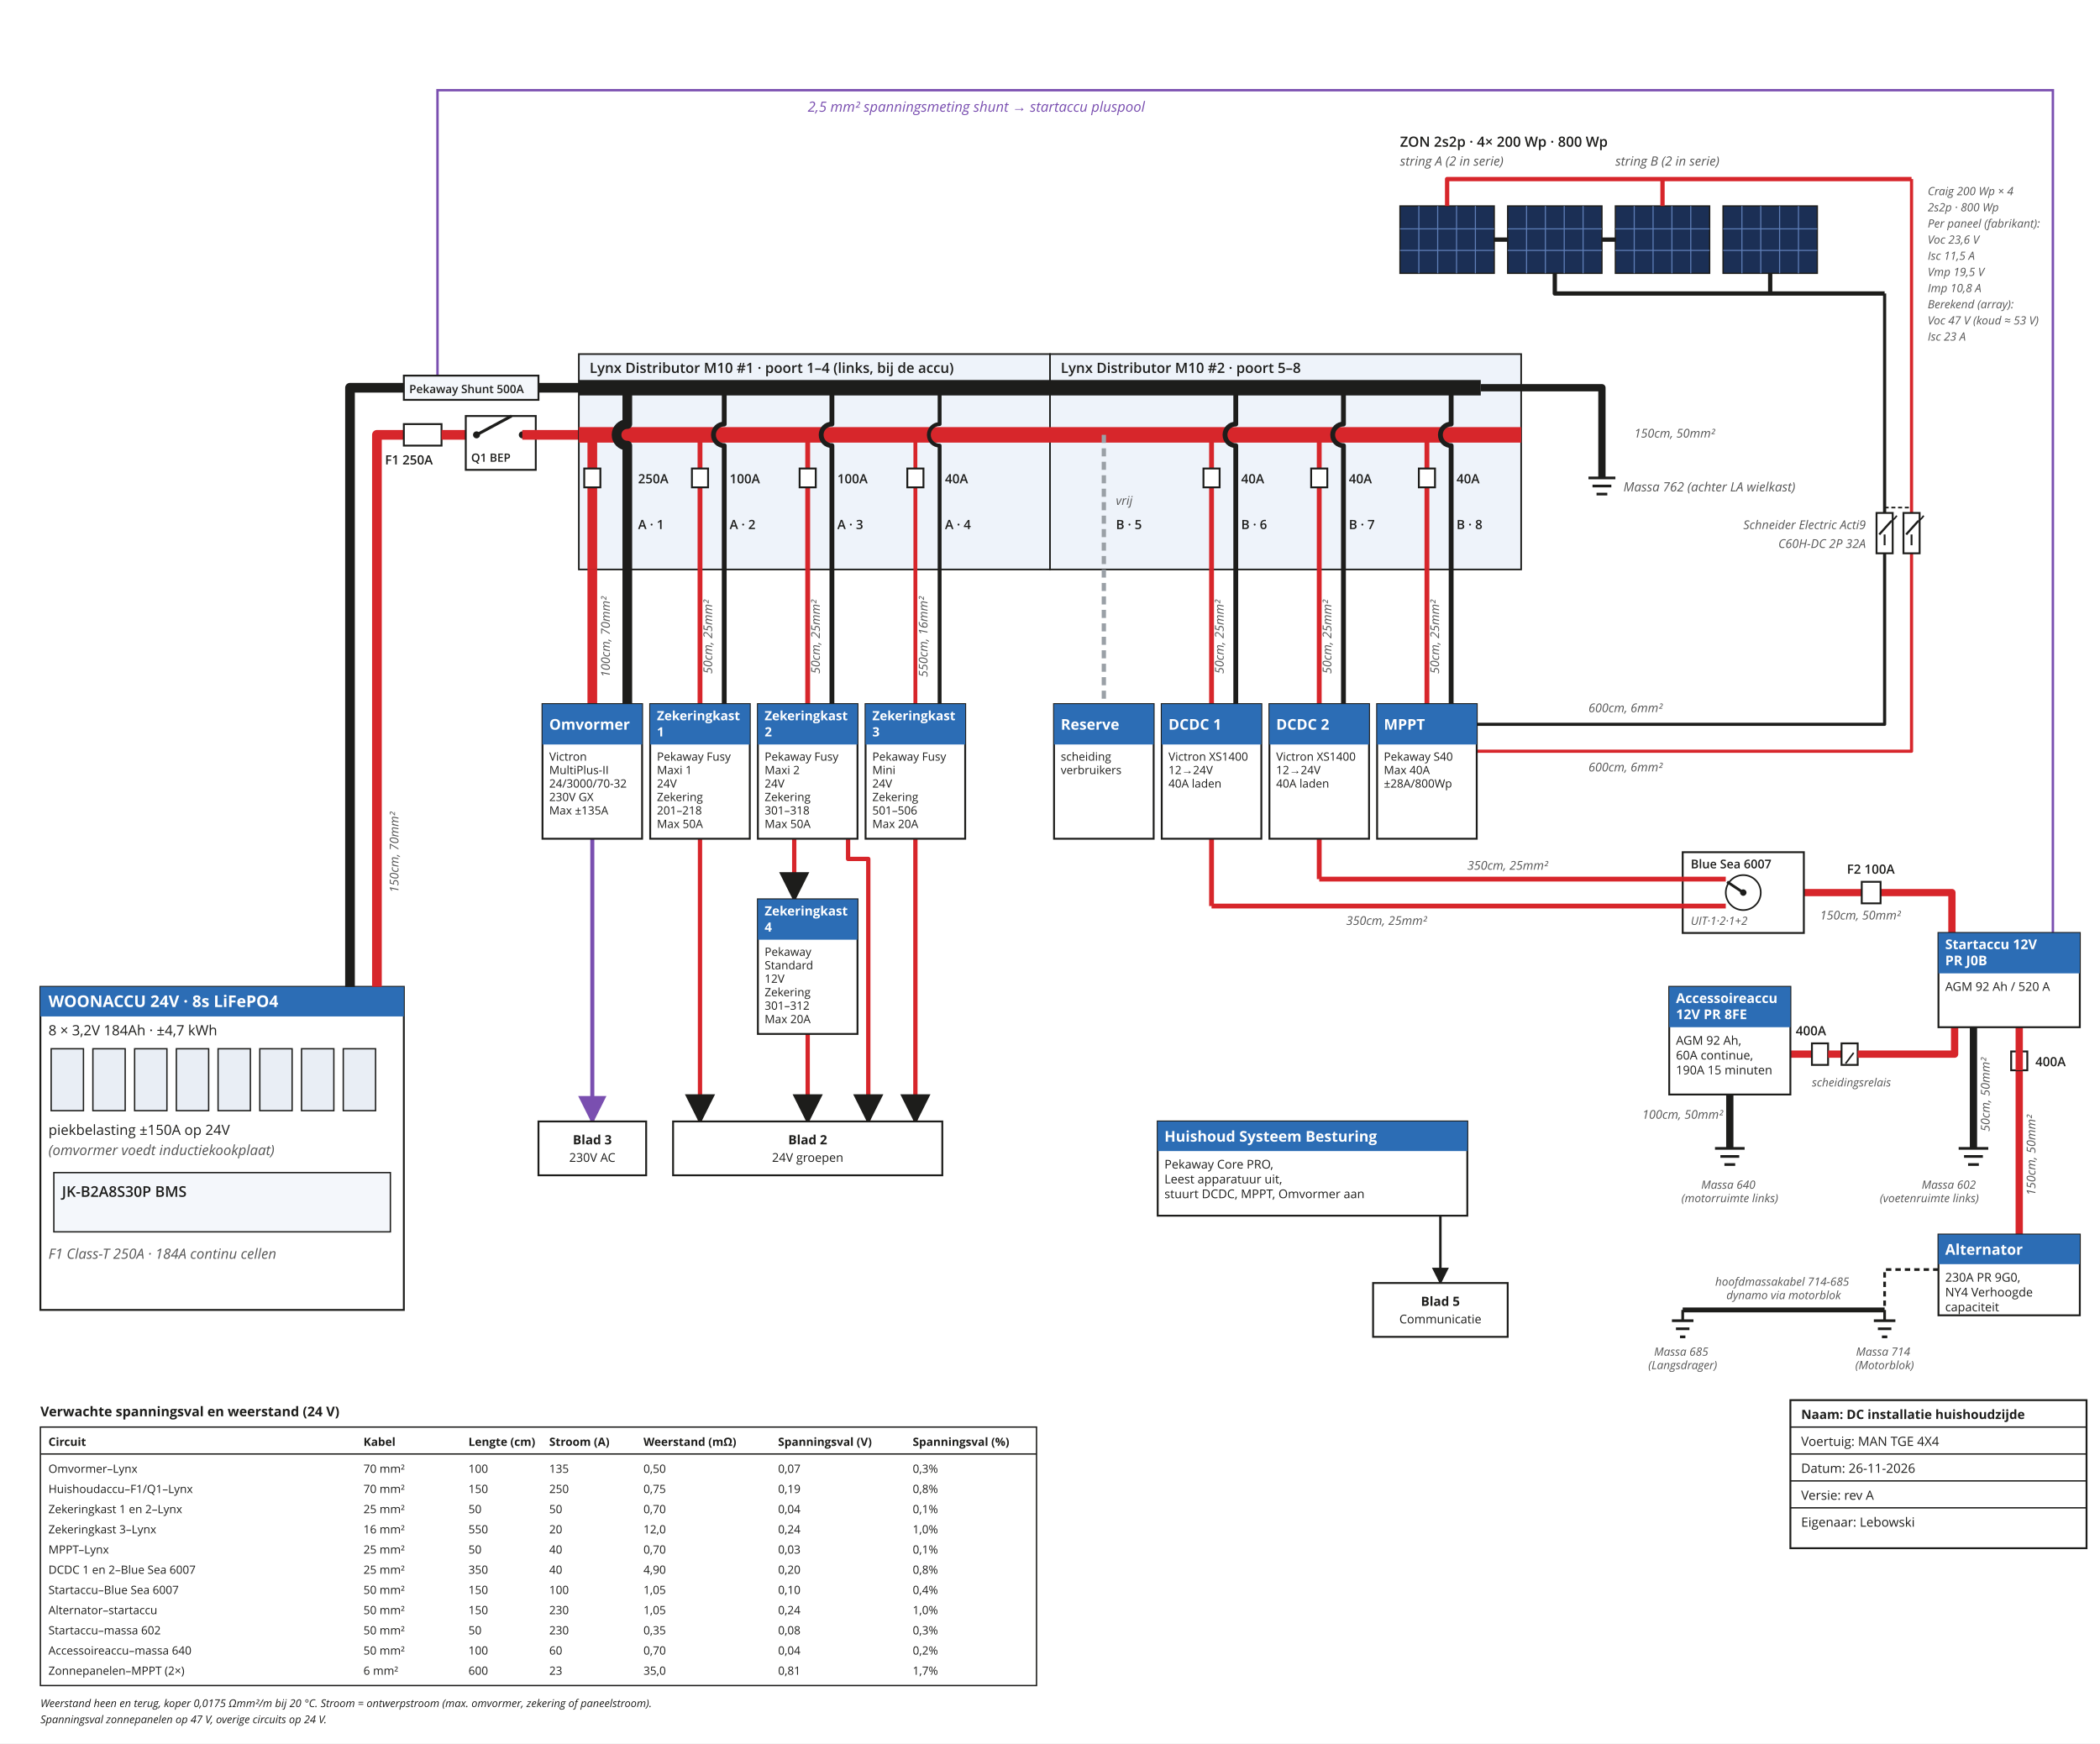
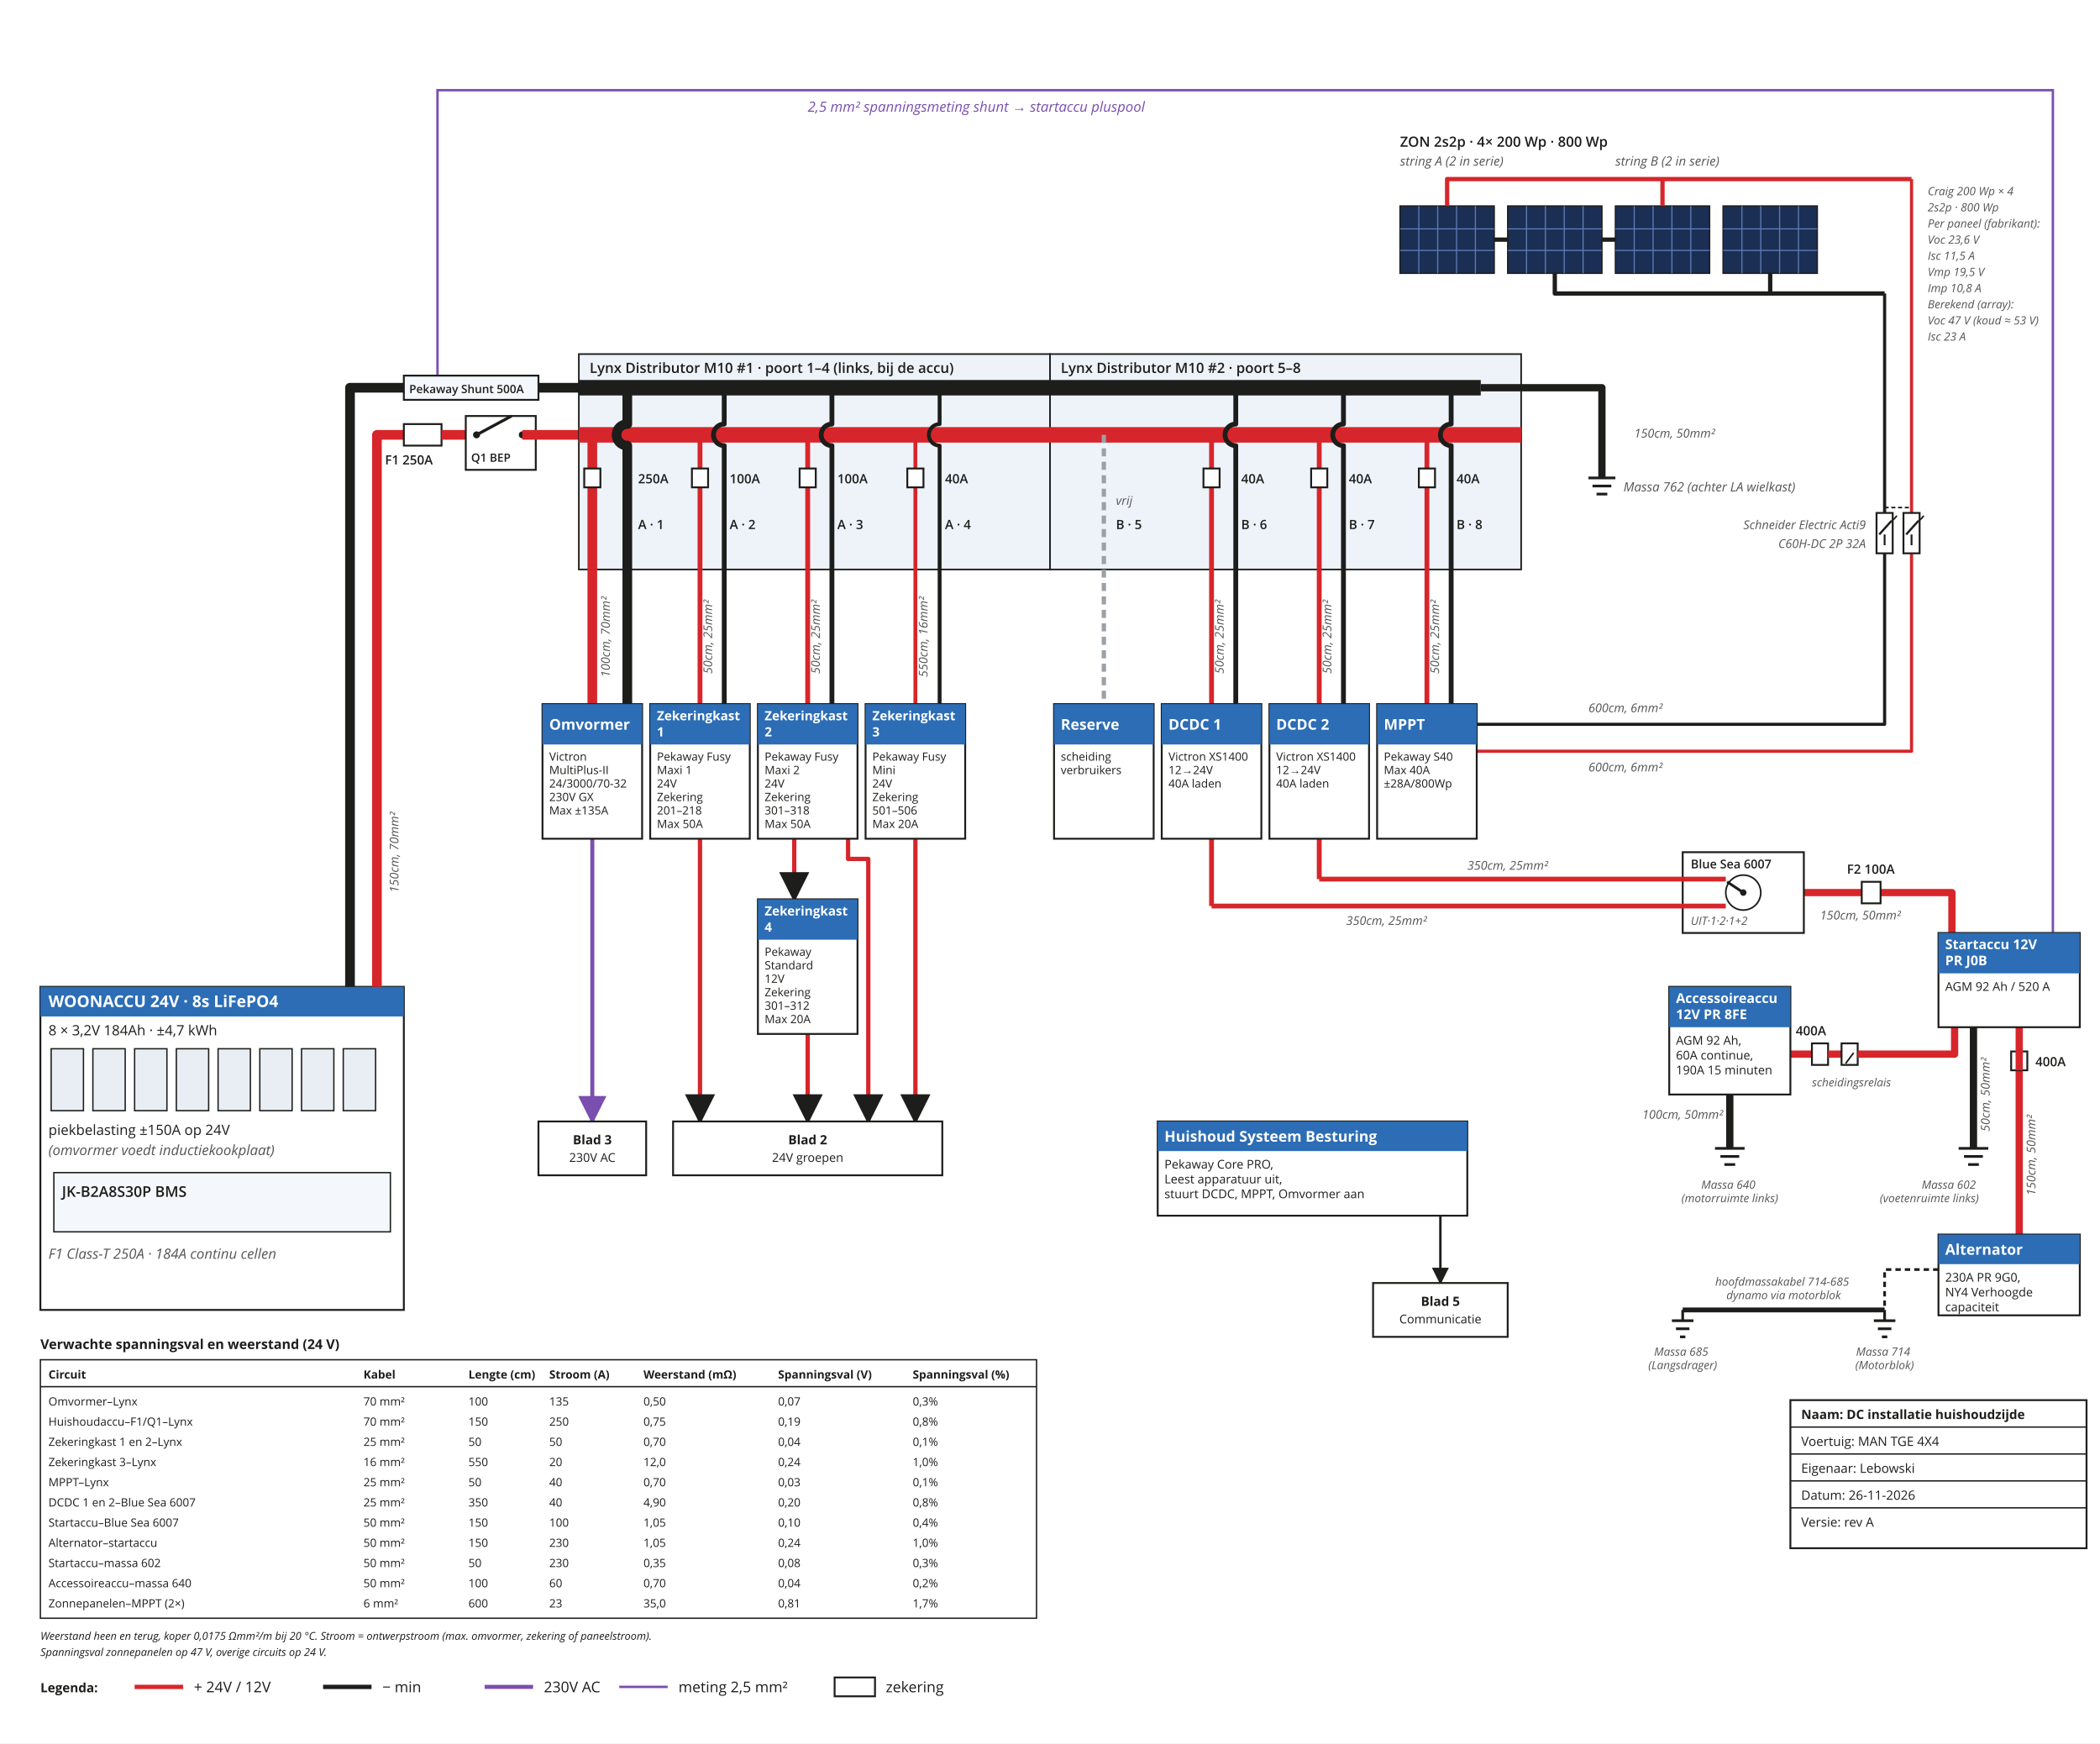
<svg xmlns="http://www.w3.org/2000/svg" viewBox="0 0 1560 1295" role="img" aria-label="Blad 1 energie en laden: woonaccu links onder, Lynx A en B midden met poorten 1 tot 8, zon 2s2p rechtsboven, 12V voertuigdelen rechts.">
  <rect width="100%" height="100%" fill="#fff" />
  <defs>
    <style>.p{stroke:#d7262b;stroke-width:3.2;fill:none;stroke-linejoin:round}
.n{stroke:#1d1d1b;stroke-width:3.2;fill:none;stroke-linejoin:round}
.ac{stroke:#7a4fb0;stroke-width:3;fill:none}
.box{fill:#fff;stroke:#1d1d1b;stroke-width:1.4}
.hd{fill:#2c6db5}
.ht{fill:#fff;font:700 12px 'Open Sans',Arial,sans-serif}
.bt{fill:#1d1d1b;font:400 11px 'Open Sans',Arial,sans-serif}
.lb{fill:#1d1d1b;font:600 11px 'Open Sans',Arial,sans-serif}
.cb{fill:#555;font:italic 400 10.5px 'Open Sans',Arial,sans-serif}
.fz{fill:#fff;stroke:#1d1d1b;stroke-width:1.4}
.fr{fill:#eef3fa;stroke:#1d1d1b;stroke-width:1.2}
.pv{fill:#1b2f55;stroke:#1d1d1b}
</style>
    <marker id="ar" viewBox="0 0 10 10" refX="9" refY="5" markerWidth="7" markerHeight="7" orient="auto-start-reverse">
      <path d="M0 0L10 5L0 10z" fill="#1d1d1b" />
    </marker>
    <marker id="arp" viewBox="0 0 10 10" refX="9" refY="5" markerWidth="7" markerHeight="7" orient="auto-start-reverse">
      <path d="M0 0L10 5L0 10z" fill="#7a4fb0" />
    </marker>
    <g id="pvp">
      <rect width="70" height="50" class="pv" />
      <path d="M0 17H70M0 33H70M14 0V50M28 0V50M42 0V50M56 0V50" stroke="#5f7fb8" stroke-width=".8" />
    </g>
  </defs>
  <g transform="translate(0,93)">
    <use href="#pvp" x="1040" y="60" />
    <use href="#pvp" x="1120" y="60" />
    <use href="#pvp" x="1200" y="60" />
    <use href="#pvp" x="1280" y="60" />
    <path d="M1110 85H1120" class="n" />
    <path d="M1190 85H1200" class="n" />
    <path d="M1075 60V40H1420" class="p" />
    <path d="M1155 110V125H1400" class="n" />
    <path d="M1235 60V40" class="p" />
    <path d="M1315 110V125" class="n" />
    <text x="1432" y="52" class="cb" style="font-size:8.5px">Craig 200 Wp × 4</text>
    <text x="1432" y="64" class="cb" style="font-size:8.5px">2s2p · 800 Wp</text>
    <text x="1432" y="76" class="cb" style="font-size:8.5px">Per paneel (fabrikant):</text>
    <text x="1432" y="88" class="cb" style="font-size:8.5px">Voc 23,6 V</text>
    <text x="1432" y="100" class="cb" style="font-size:8.5px">Isc 11,5 A</text>
    <text x="1432" y="112" class="cb" style="font-size:8.5px">Vmp 19,5 V</text>
    <text x="1432" y="124" class="cb" style="font-size:8.5px">Imp 10,8 A</text>
    <text x="1432" y="136" class="cb" style="font-size:8.5px">Berekend (array):</text>
    <text x="1432" y="148" class="cb" style="font-size:8.5px">Voc 47 V (koud ≈ 53 V)</text>
    <text x="1432" y="160" class="cb" style="font-size:8.5px">Isc 23 A</text>
    <text x="1040" y="30" class="cb" style="font-size:9.5px">string A (2 in serie)</text>
    <text x="1200" y="30" class="cb" style="font-size:9.5px">string B (2 in serie)</text>
    <text x="1040" y="16" class="lb" style="font-size:10.5px">ZON 2s2p · 4× 200 Wp · 800 Wp</text>
    <path d="M1420 40V465H1097" class="p" style="stroke-width:2.34" />
    <text x="1180" y="480" class="cb" style="font-size:9px">600cm, 6mm²</text>
    <path d="M1400 125V445H1097" class="n" style="stroke-width:2.34" />
    <text x="1180" y="436" class="cb" style="font-size:9px">600cm, 6mm²</text>
    <path d="M1400 284H1420" stroke="#1d1d1b" stroke-width="1.2" stroke-dasharray="3 2" />
    <rect x="1394" y="288" width="12" height="30" fill="#fff" stroke="#1d1d1b" stroke-width="1.4" />
    <path d="M1400 312V304" stroke="#1d1d1b" stroke-width="1.4" />
    <path d="M1396 304L1405 294" stroke="#1d1d1b" stroke-width="1.6" />
    <path d="M1405 294Q1408 292 1409 290" stroke="#1d1d1b" stroke-width="1.2" fill="none" />
    <rect x="1414" y="288" width="12" height="30" fill="#fff" stroke="#1d1d1b" stroke-width="1.4" />
    <path d="M1420 312V304" stroke="#1d1d1b" stroke-width="1.4" />
    <path d="M1416 304L1425 294" stroke="#1d1d1b" stroke-width="1.6" />
    <path d="M1425 294Q1428 292 1429 290" stroke="#1d1d1b" stroke-width="1.2" fill="none" />
    <path d="M1070 810V860" stroke="#1d1d1b" stroke-width="1.8" marker-end="url(#ar)" />
    <rect x="1020" y="860" width="100" height="40" class="box" />
    <text x="1070" y="877" text-anchor="middle" class="ht" style="font-size:9.5px;fill:#1d1d1b">Blad 5</text>
    <text x="1070" y="890" text-anchor="middle" class="bt" style="font-size:9px">Communicatie</text>
    <text x="1386" y="300" class="cb" style="font-size:9px" text-anchor="end">Schneider Electric Acti9</text>
    <text x="1386" y="314" class="cb" style="font-size:9px" text-anchor="end">C60H-DC 2P 32A</text>
    <path d="M325 187V-26H1525V600" stroke="#7a4fb0" stroke-width="1.8" fill="none" />
    <text x="600" y="-10" class="cb" style="fill:#7a4fb0">2,5 mm² spanningsmeting shunt → startaccu pluspool</text>
    <rect x="30" y="640" width="270" height="240" class="box" />
    <rect x="30" y="640" width="270" height="22" class="hd" />
    <text x="36" y="655" class="ht">WOONACCU 24V · 8s LiFePO4</text>
    <text x="36" y="676" class="bt" style="font-size:10.5px">8 × 3,2V 184Ah · ±4,7 kWh</text>
    <rect x="38" y="686" width="24" height="46" fill="#e9eef5" stroke="#1d1d1b" />
    <rect x="69" y="686" width="24" height="46" fill="#e9eef5" stroke="#1d1d1b" />
    <rect x="100" y="686" width="24" height="46" fill="#e9eef5" stroke="#1d1d1b" />
    <rect x="131" y="686" width="24" height="46" fill="#e9eef5" stroke="#1d1d1b" />
    <rect x="162" y="686" width="24" height="46" fill="#e9eef5" stroke="#1d1d1b" />
    <rect x="193" y="686" width="24" height="46" fill="#e9eef5" stroke="#1d1d1b" />
    <rect x="224" y="686" width="24" height="46" fill="#e9eef5" stroke="#1d1d1b" />
    <rect x="255" y="686" width="24" height="46" fill="#e9eef5" stroke="#1d1d1b" />
    <text x="36" y="750" class="bt" style="font-size:10.5px">piekbelasting ±150A op 24V</text>
    <text x="36" y="765" class="cb">(omvormer voedt inductiekookplaat)</text>
    <rect x="40" y="778" width="250" height="44" fill="#f4f7fb" stroke="#1d1d1b" />
    <text x="46" y="796" class="lb">JK-B2A8S30P BMS</text>
    <text x="36" y="842" class="cb">F1 Class-T 250A · 184A continu cellen</text>
    <path d="M260 640V195H300" class="n" style="stroke-width:7.2" />
    <path d="M280 640V230H300" class="p" style="stroke-width:7.2" />
    <text transform="translate(296,540) rotate(-90)" text-anchor="middle" class="cb" style="font-size:9px">150cm, 70mm²</text>
    <path d="M400 195H430" class="n" style="stroke-width:7.2" />
    <rect x="300" y="186" width="100" height="18" class="box" style="fill:#f4f7fb" />
    <text x="304" y="199" class="lb" style="font-size:8.5px">Pekaway Shunt 500A</text>
    <rect x="300" y="222" width="28" height="16" class="fz" />
    <text x="286" y="252" class="lb" style="font-size:9.5px">F1 250A</text>
    <path d="M328 230H346" class="p" style="stroke-width:7.2" />
    <rect x="346" y="216" width="52" height="40" fill="none" stroke="#1d1d1b" stroke-width="1.4" />
    <circle cx="354" cy="230" r="2.6" fill="#1d1d1b" />
    <circle cx="388" cy="230" r="2.6" fill="#1d1d1b" />
    <path d="M354 230L380 216" stroke="#1d1d1b" stroke-width="2.2" />
    <path d="M388 230H430" class="p" style="stroke-width:7.2" />
    <text x="350" y="250" class="lb" style="font-size:8.5px">Q1 BEP</text>
    <rect x="430" y="170" width="350" height="160" class="fr" />
    <text x="438" y="184" class="lb" style="font-size:10.5px">Lynx Distributor M10 #1 · poort 1–4 (links, bij de accu)</text>
    <rect x="780" y="170" width="350" height="160" class="fr" />
    <text x="788" y="184" class="lb" style="font-size:10.5px">Lynx Distributor M10 #2 · poort 5–8</text>
    <path d="M430 195H1100" class="n" style="stroke-width:11.5" />
    <path d="M430 230H1130" class="p" style="stroke-width:11.5" />
    <path d="M1100 195H1190V262" class="n" style="stroke-width:5.4" />
    <text x="1214" y="232" class="cb" style="font-size:9px">150cm, 50mm²</text>
    <path d="M1180 262H1200M1183 268H1197M1186 274H1194" stroke="#1d1d1b" stroke-width="2" />
    <text x="1206" y="272" class="cb" style="font-size:9.5px">Massa 762 (achter LA wielkast)</text>
    <path d="M466 430V238a8 8 0 0 1 0-16V195" class="n" style="stroke-width:7.2" />
    <path d="M538 430V238a8 8 0 0 1 0-16V195" class="n" style="stroke-width:3.6" />
    <path d="M618 430V238a8 8 0 0 1 0-16V195" class="n" style="stroke-width:3.6" />
    <path d="M698 430V238a8 8 0 0 1 0-16V195" class="n" style="stroke-width:2.88" />
    <path d="M918 430V238a8 8 0 0 1 0-16V195" class="n" style="stroke-width:3.6" />
    <path d="M998 430V238a8 8 0 0 1 0-16V195" class="n" style="stroke-width:3.6" />
    <path d="M1078 430V238a8 8 0 0 1 0-16V195" class="n" style="stroke-width:3.6" />
    <path d="M440 230V330" class="p" style="stroke-width:7.2" />
    <rect x="434" y="255" width="12" height="14" class="fz" />
    <text x="474" y="266" class="lb" style="font-size:9.5px">250A</text>
    <text x="474" y="300" class="lb" style="font-size:9.5px">A · 1</text>
    <path d="M440 330V430" class="p" style="stroke-width:7.2" />
    <path d="M520 230V330" class="p" style="stroke-width:3.6" />
    <rect x="514" y="255" width="12" height="14" class="fz" />
    <text x="542" y="266" class="lb" style="font-size:9.5px">100A</text>
    <text x="542" y="300" class="lb" style="font-size:9.5px">A · 2</text>
    <path d="M520 330V430" class="p" style="stroke-width:3.6" />
    <path d="M600 230V330" class="p" style="stroke-width:3.6" />
    <rect x="594" y="255" width="12" height="14" class="fz" />
    <text x="622" y="266" class="lb" style="font-size:9.5px">100A</text>
    <text x="622" y="300" class="lb" style="font-size:9.5px">A · 3</text>
    <path d="M600 330V430" class="p" style="stroke-width:3.6" />
    <path d="M680 230V330" class="p" style="stroke-width:2.88" />
    <rect x="674" y="255" width="12" height="14" class="fz" />
    <text x="702" y="266" class="lb" style="font-size:9.5px">40A</text>
    <text x="702" y="300" class="lb" style="font-size:9.5px">A · 4</text>
    <path d="M680 330V430" class="p" style="stroke-width:2.88" />
    <path d="M820 230V330" class="p" style="stroke:#9aa0a6;stroke-dasharray:6 4" />
    <text x="829" y="282" class="cb" style="font-size:9px">vrij</text>
    <text x="829" y="300" class="lb" style="font-size:9.5px">B · 5</text>
    <path d="M820 330V430" class="p" style="stroke:#9aa0a6;stroke-dasharray:6 4" />
    <path d="M900 230V330" class="p" style="stroke-width:3.6" />
    <rect x="894" y="255" width="12" height="14" class="fz" />
    <text x="922" y="266" class="lb" style="font-size:9.5px">40A</text>
    <text x="922" y="300" class="lb" style="font-size:9.5px">B · 6</text>
    <path d="M900 330V430" class="p" style="stroke-width:3.6" />
    <path d="M980 230V330" class="p" style="stroke-width:3.6" />
    <rect x="974" y="255" width="12" height="14" class="fz" />
    <text x="1002" y="266" class="lb" style="font-size:9.5px">40A</text>
    <text x="1002" y="300" class="lb" style="font-size:9.5px">B · 7</text>
    <path d="M980 330V430" class="p" style="stroke-width:3.6" />
    <path d="M1060 230V330" class="p" style="stroke-width:3.6" />
    <rect x="1054" y="255" width="12" height="14" class="fz" />
    <text x="1082" y="266" class="lb" style="font-size:9.5px">40A</text>
    <text x="1082" y="300" class="lb" style="font-size:9.5px">B · 8</text>
    <path d="M1060 330V430" class="p" style="stroke-width:3.6" />
    <path d="M440 530V740" class="ac" marker-end="url(#arp)" />
    <path d="M520 530V740" class="p" marker-end="url(#ar)" />
    <path d="M630 530V545H645V740" class="p" marker-end="url(#ar)" />
    <path d="M590 530V575" class="p" marker-end="url(#ar)" />
    <path d="M600 675V740" class="p" marker-end="url(#ar)" />
    <path d="M680 530V740" class="p" marker-end="url(#ar)" />
    <path d="M1450 600V570H1340" class="p" style="stroke-width:5.4" />
    <rect x="1383" y="562" width="14" height="16" class="fz" />
    <text x="1372" y="556" class="lb" style="font-size:9.5px">F2 100A</text>
    <text x="1352" y="590" class="cb" style="font-size:9px">150cm, 50mm²</text>
    <rect x="1250" y="540" width="90" height="60" class="box" />
    <circle cx="1295" cy="570" r="13" fill="#fff" stroke="#1d1d1b" stroke-width="1.2" />
    <circle cx="1295" cy="570" r="2.4" fill="#1d1d1b" />
    <path d="M1295 570L1283 562" stroke="#1d1d1b" stroke-width="2" />
    <text x="1256" y="552" class="lb" style="font-size:9px">Blue Sea 6007</text>
    <text x="1256" y="594" class="cb" style="font-size:8.5px">UIT·1·2·1+2</text>
    <path d="M1250 560H1282" class="p" style="stroke-width:3.6" />
    <path d="M1250 580H1282" class="p" style="stroke-width:3.6" />
    <path d="M980 560V530" class="p" style="stroke-width:3.6" />
    <path d="M980 560H1250" class="p" style="stroke-width:3.6" />
    <path d="M900 580V530" class="p" style="stroke-width:3.6" />
    <path d="M900 580H1250" class="p" style="stroke-width:3.6" />
    <text x="1090" y="553" class="cb" style="font-size:9px">350cm, 25mm²</text>
    <text x="1000" y="594" class="cb" style="font-size:9px">350cm, 25mm²</text>
    <path d="M1330 690H1346" class="p" style="stroke-width:5.4" />
    <rect x="1346" y="682" width="12" height="16" class="fz" />
    <text x="1334" y="676" class="lb" style="font-size:9.5px">400A</text>
    <path d="M1358 690H1368" class="p" style="stroke-width:5.4" />
    <rect x="1368" y="682" width="12" height="16" class="fz" />
    <path d="M1371 697L1377 689" stroke="#1d1d1b" stroke-width="1.2" />
    <text x="1346" y="714" class="cb" style="font-size:8.5px">scheidingsrelais</text>
    <path d="M1380 690H1452V670" class="p" style="stroke-width:5.4" />
    <path d="M1466 670V760" class="n" style="stroke-width:5.4" />
    <path d="M1455 760H1477M1459 766H1473M1462 772H1470" stroke="#1d1d1b" stroke-width="2" />
    <text x="1470" y="790" text-anchor="end" class="cb" style="font-size:8.5px">
      <tspan x="1470" dy="0">Massa 602</tspan>
      <tspan x="1470" dy="10">(voetenruimte links)</tspan>
    </text>
    <path d="M1440 850H1400V880" stroke="#1d1d1b" stroke-width="2" stroke-dasharray="4 3" fill="none" />
    <path d="M1400 880H1250" class="n" style="stroke-width:3.6" />
    <text x="1325" y="862" text-anchor="middle" class="cb" style="font-size:8.5px">
      <tspan x="1325" dy="0">hoofdmassakabel 714-685</tspan>
      <tspan x="1325" dy="10">dynamo via motorblok</tspan>
    </text>
    <path d="M1400 880V888M1392 888H1408M1395 894H1405M1398 900H1402" stroke="#1d1d1b" stroke-width="2" />
    <text x="1400" y="914" text-anchor="middle" class="cb" style="font-size:8.5px">
      <tspan x="1400" dy="0">Massa 714</tspan>
      <tspan x="1400" dy="10">(Motorblok)</tspan>
    </text>
    <path d="M1250 880V888M1242 888H1258M1245 894H1255M1248 900H1252" stroke="#1d1d1b" stroke-width="2" />
    <text x="1250" y="914" text-anchor="middle" class="cb" style="font-size:8.5px">
      <tspan x="1250" dy="0">Massa 685</tspan>
      <tspan x="1250" dy="10">(Langsdrager)</tspan>
    </text>
    <path d="M1285 720V760" class="n" style="stroke-width:5.4" />
    <path d="M1274 760H1296M1278 766H1292M1281 772H1289" stroke="#1d1d1b" stroke-width="2" />
    <text x="1280" y="738" text-anchor="end" class="cb" style="font-size:9px">100cm, 50mm²</text>
    <text x="1285" y="790" text-anchor="middle" class="cb" style="font-size:8.5px">
      <tspan x="1285" dy="0">Massa 640</tspan>
      <tspan x="1285" dy="10">(motorruimte links)</tspan>
    </text>
    <path d="M1500 824V688" class="p" style="stroke-width:5.4" />
    <rect x="1494" y="688" width="12" height="14" class="fz" />
    <path d="M1500 702V670" class="p" style="stroke-width:5.4" />
    <text x="1512" y="699" class="lb" style="font-size:9.5px">400A</text>
    <text transform="translate(1478,720) rotate(-90)" text-anchor="middle" class="cb" style="font-size:9px">50cm, 50mm²</text>
    <text transform="translate(1512,765) rotate(-90)" text-anchor="middle" class="cb" style="font-size:9px">150cm, 50mm²</text>
-     <g transform="translate(30,987)">
+     <g transform="translate(30,1152)">
      <text x="0" y="12" class="bt" style="font-size:9.5px;font-weight:700;fill:#1d1d1b">Legenda:</text>
      <g transform="translate(70,0)">
        <path d="M0 8H36" class="p" />
        <text x="44" y="12" class="bt">+ 24V / 12V</text>
        <path d="M140 8H176" class="n" />
        <text x="184" y="12" class="bt">− min</text>
        <path d="M260 8H296" class="ac" />
        <text x="304" y="12" class="bt">230V AC</text>
        <path d="M360 8H396" stroke="#7a4fb0" stroke-width="1.8" />
        <text x="404" y="12" class="bt">meting 2,5 mm²</text>
        <rect x="520" y="1" width="30" height="14" class="fz" />
        <text x="558" y="12" class="bt">zekering</text>
      </g>
    </g>
    <rect x="403" y="430" width="74" height="100" class="box" />
    <rect x="403" y="430" width="74" height="30" class="hd" />
    <text x="408" y="449" class="ht" style="font-size:11px">Omvormer</text>
    <text x="408" y="472" class="bt" style="font-size:8.5px">Victron</text>
    <text x="408" y="482" class="bt" style="font-size:8.5px">MultiPlus-II</text>
    <text x="408" y="492" class="bt" style="font-size:8.5px">24/3000/70-32</text>
    <text x="408" y="502" class="bt" style="font-size:8.5px">230V GX</text>
    <text x="408" y="512" class="bt" style="font-size:8.5px">Max ±135A</text>
    <rect x="483" y="430" width="74" height="100" class="box" />
    <rect x="483" y="430" width="74" height="30" class="hd" />
    <text x="488" y="442" class="ht" style="font-size:9.5px">Zekeringkast</text>
    <text x="488" y="454" class="ht" style="font-size:9.5px">1</text>
    <text x="488" y="472" class="bt" style="font-size:8.5px">Pekaway Fusy</text>
    <text x="488" y="482" class="bt" style="font-size:8.5px">Maxi 1</text>
    <text x="488" y="492" class="bt" style="font-size:8.5px">24V</text>
    <text x="488" y="502" class="bt" style="font-size:8.5px">Zekering</text>
    <text x="488" y="512" class="bt" style="font-size:8.5px">201–218</text>
    <text x="488" y="522" class="bt" style="font-size:8.5px">Max 50A</text>
    <rect x="563" y="430" width="74" height="100" class="box" />
    <rect x="563" y="430" width="74" height="30" class="hd" />
    <text x="568" y="442" class="ht" style="font-size:9.5px">Zekeringkast</text>
    <text x="568" y="454" class="ht" style="font-size:9.5px">2</text>
    <text x="568" y="472" class="bt" style="font-size:8.5px">Pekaway Fusy</text>
    <text x="568" y="482" class="bt" style="font-size:8.5px">Maxi 2</text>
    <text x="568" y="492" class="bt" style="font-size:8.5px">24V</text>
    <text x="568" y="502" class="bt" style="font-size:8.5px">Zekering</text>
    <text x="568" y="512" class="bt" style="font-size:8.5px">301–318</text>
    <text x="568" y="522" class="bt" style="font-size:8.5px">Max 50A</text>
    <rect x="563" y="575" width="74" height="100" class="box" />
    <rect x="563" y="575" width="74" height="30" class="hd" />
    <text x="568" y="587" class="ht" style="font-size:9.5px">Zekeringkast</text>
    <text x="568" y="599" class="ht" style="font-size:9.5px">4</text>
    <text x="568" y="617" class="bt" style="font-size:8.5px">Pekaway</text>
    <text x="568" y="627" class="bt" style="font-size:8.5px">Standard</text>
    <text x="568" y="637" class="bt" style="font-size:8.5px">12V</text>
    <text x="568" y="647" class="bt" style="font-size:8.5px">Zekering</text>
    <text x="568" y="657" class="bt" style="font-size:8.5px">301–312</text>
    <text x="568" y="667" class="bt" style="font-size:8.5px">Max 20A</text>
    <rect x="643" y="430" width="74" height="100" class="box" />
    <rect x="643" y="430" width="74" height="30" class="hd" />
    <text x="648" y="442" class="ht" style="font-size:9.5px">Zekeringkast</text>
    <text x="648" y="454" class="ht" style="font-size:9.5px">3</text>
    <text x="648" y="472" class="bt" style="font-size:8.5px">Pekaway Fusy</text>
    <text x="648" y="482" class="bt" style="font-size:8.5px">Mini</text>
    <text x="648" y="492" class="bt" style="font-size:8.5px">24V</text>
    <text x="648" y="502" class="bt" style="font-size:8.5px">Zekering</text>
    <text x="648" y="512" class="bt" style="font-size:8.5px">501–506</text>
    <text x="648" y="522" class="bt" style="font-size:8.5px">Max 20A</text>
    <rect x="783" y="430" width="74" height="100" class="box" />
    <rect x="783" y="430" width="74" height="30" class="hd" />
    <text x="788" y="449" class="ht" style="font-size:11px">Reserve</text>
    <text x="788" y="472" class="bt" style="font-size:8.5px">scheiding</text>
    <text x="788" y="482" class="bt" style="font-size:8.5px">verbruikers</text>
    <rect x="863" y="430" width="74" height="100" class="box" />
    <rect x="863" y="430" width="74" height="30" class="hd" />
    <text x="868" y="449" class="ht" style="font-size:11px">DCDC 1</text>
    <text x="868" y="472" class="bt" style="font-size:8.5px">Victron XS1400</text>
    <text x="868" y="482" class="bt" style="font-size:8.5px">12→24V</text>
    <text x="868" y="492" class="bt" style="font-size:8.5px">40A laden</text>
    <rect x="943" y="430" width="74" height="100" class="box" />
    <rect x="943" y="430" width="74" height="30" class="hd" />
    <text x="948" y="449" class="ht" style="font-size:11px">DCDC 2</text>
    <text x="948" y="472" class="bt" style="font-size:8.5px">Victron XS1400</text>
    <text x="948" y="482" class="bt" style="font-size:8.5px">12→24V</text>
    <text x="948" y="492" class="bt" style="font-size:8.5px">40A laden</text>
    <rect x="1023" y="430" width="74" height="100" class="box" />
    <rect x="1023" y="430" width="74" height="30" class="hd" />
    <text x="1028" y="449" class="ht" style="font-size:11px">MPPT</text>
    <text x="1028" y="472" class="bt" style="font-size:8.5px">Pekaway S40</text>
    <text x="1028" y="482" class="bt" style="font-size:8.5px">Max 40A</text>
    <text x="1028" y="492" class="bt" style="font-size:8.5px">±28A/800Wp</text>
    <text transform="translate(453,380) rotate(-90)" text-anchor="middle" class="cb" style="font-size:9px">100cm, 70mm²</text>
    <text transform="translate(529,380) rotate(-90)" text-anchor="middle" class="cb" style="font-size:9px">50cm, 25mm²</text>
    <text transform="translate(609,380) rotate(-90)" text-anchor="middle" class="cb" style="font-size:9px">50cm, 25mm²</text>
    <text transform="translate(689,380) rotate(-90)" text-anchor="middle" class="cb" style="font-size:9px">550cm, 16mm²</text>
    <text transform="translate(909,380) rotate(-90)" text-anchor="middle" class="cb" style="font-size:9px">50cm, 25mm²</text>
    <text transform="translate(989,380) rotate(-90)" text-anchor="middle" class="cb" style="font-size:9px">50cm, 25mm²</text>
    <text transform="translate(1069,380) rotate(-90)" text-anchor="middle" class="cb" style="font-size:9px">50cm, 25mm²</text>
    <rect x="400" y="740" width="80" height="40" class="box" />
    <text x="440" y="757" text-anchor="middle" class="ht" style="font-size:9.5px;fill:#1d1d1b">Blad 3</text>
    <text x="440" y="770" text-anchor="middle" class="bt" style="font-size:9px">230V AC</text>
    <rect x="500" y="740" width="200" height="40" class="box" />
    <text x="600" y="757" text-anchor="middle" class="ht" style="font-size:9.5px;fill:#1d1d1b">Blad 2</text>
    <text x="600" y="770" text-anchor="middle" class="bt" style="font-size:9px">24V groepen</text>
    <rect x="1440" y="600" width="105" height="70" class="box" />
    <rect x="1440" y="600" width="105" height="30" class="hd" />
    <text x="1445" y="612" class="ht" style="font-size:10px">Startaccu 12V</text>
    <text x="1445" y="624" class="ht" style="font-size:10px">PR J0B</text>
    <text x="1445" y="643" class="bt" style="font-size:9px">AGM 92 Ah / 520 A</text>
    <rect x="1240" y="640" width="90" height="80" class="box" />
    <rect x="1240" y="640" width="90" height="30" class="hd" />
    <text x="1245" y="652" class="ht" style="font-size:10px">Accessoireaccu</text>
    <text x="1245" y="664" class="ht" style="font-size:10px">12V PR 8FE</text>
    <text x="1245" y="683" class="bt" style="font-size:9px">AGM 92 Ah,</text>
    <text x="1245" y="694" class="bt" style="font-size:9px">60A continue,</text>
    <text x="1245" y="705" class="bt" style="font-size:9px">190A 15 minuten</text>
    <rect x="1440" y="824" width="105" height="60" class="box" />
    <rect x="1440" y="824" width="105" height="22" class="hd" />
    <text x="1445" y="839" class="ht" style="font-size:11px">Alternator</text>
    <text x="1445" y="859" class="bt" style="font-size:9px">230A PR 9G0,</text>
    <text x="1445" y="870" class="bt" style="font-size:9px">NY4 Verhoogde</text>
    <text x="1445" y="881" class="bt" style="font-size:9px">capaciteit</text>
    <rect x="860" y="740" width="230" height="70" class="box" />
    <rect x="860" y="740" width="230" height="22" class="hd" />
    <text x="865" y="755" class="ht" style="font-size:11px">Huishoud Systeem Besturing</text>
    <text x="865" y="775" class="bt" style="font-size:9px">Pekaway Core PRO,</text>
    <text x="865" y="786" class="bt" style="font-size:9px">Leest apparatuur uit,</text>
    <text x="865" y="797" class="bt" style="font-size:9px">stuurt DCDC, MPPT, Omvormer aan</text>
  </g>
  <g font-family="Open Sans,Arial,sans-serif">
    <rect x="1330" y="1040" width="220" height="110" fill="#fff" stroke="#1d1d1b" stroke-width="1.4" />
    <path d="M1330 1060H1550M1330 1080H1550M1330 1100H1550M1330 1120H1550" stroke="#1d1d1b" stroke-width="1" />
    <text x="1338" y="1054" font-size="9.5" font-weight="700" fill="#1d1d1b">Naam: DC installatie huishoudzijde</text>
    <text x="1338" y="1074" font-size="9.5" fill="#1d1d1b">Voertuig: MAN TGE 4X4</text>
-     <text x="1338" y="1094" font-size="9.5" fill="#1d1d1b">Datum: 26-11-2026</text>
-     <text x="1338" y="1114" font-size="9.5" fill="#1d1d1b">Versie: rev A</text>
-     <text x="1338" y="1134" font-size="9.5" fill="#1d1d1b">Eigenaar: Lebowski</text>
+     <text x="1338" y="1114" font-size="9.5" fill="#1d1d1b">Datum: 26-11-2026</text>
+     <text x="1338" y="1134" font-size="9.5" fill="#1d1d1b">Versie: rev A</text>
+     <text x="1338" y="1094" font-size="9.5" fill="#1d1d1b">Eigenaar: Lebowski</text>
  </g>
-   <g transform="translate(30,1040)" font-family="Open Sans,Arial,sans-serif">
+   <g transform="translate(30,990)" font-family="Open Sans,Arial,sans-serif">
    <text x="0" y="12" style="font-size:10px;font-weight:700;fill:#1d1d1b">Verwachte spanningsval en weerstand (24 V)</text>
    <rect x="0" y="20" width="740" height="192" fill="#fff" stroke="#1d1d1b" stroke-width="1" />
    <path d="M0 40H740" stroke="#1d1d1b" stroke-width="1" />
    <text x="6" y="34" style="font-size:8.5px;font-weight:700;fill:#1d1d1b">Circuit</text>
    <text x="240" y="34" style="font-size:8.5px;font-weight:700;fill:#1d1d1b">Kabel</text>
    <text x="318" y="34" style="font-size:8.5px;font-weight:700;fill:#1d1d1b">Lengte (cm)</text>
    <text x="378" y="34" style="font-size:8.5px;font-weight:700;fill:#1d1d1b">Stroom (A)</text>
    <text x="448" y="34" style="font-size:8.5px;font-weight:700;fill:#1d1d1b">Weerstand (mΩ)</text>
    <text x="548" y="34" style="font-size:8.5px;font-weight:700;fill:#1d1d1b">Spanningsval (V)</text>
    <text x="648" y="34" style="font-size:8.5px;font-weight:700;fill:#1d1d1b">Spanningsval (%)</text>
    <text x="6" y="54" style="font-size:8.5px;fill:#1d1d1b">Omvormer–Lynx</text>
    <text x="240" y="54" style="font-size:8.5px;fill:#1d1d1b">70 mm²</text>
    <text x="318" y="54" style="font-size:8.5px;fill:#1d1d1b">100</text>
    <text x="378" y="54" style="font-size:8.5px;fill:#1d1d1b">135</text>
    <text x="448" y="54" style="font-size:8.5px;fill:#1d1d1b">0,50</text>
    <text x="548" y="54" style="font-size:8.5px;fill:#1d1d1b">0,07</text>
    <text x="648" y="54" style="font-size:8.5px;fill:#1d1d1b">0,3%</text>
    <text x="6" y="69" style="font-size:8.5px;fill:#1d1d1b">Huishoudaccu–F1/Q1–Lynx</text>
    <text x="240" y="69" style="font-size:8.5px;fill:#1d1d1b">70 mm²</text>
    <text x="318" y="69" style="font-size:8.5px;fill:#1d1d1b">150</text>
    <text x="378" y="69" style="font-size:8.5px;fill:#1d1d1b">250</text>
    <text x="448" y="69" style="font-size:8.5px;fill:#1d1d1b">0,75</text>
    <text x="548" y="69" style="font-size:8.5px;fill:#1d1d1b">0,19</text>
    <text x="648" y="69" style="font-size:8.5px;fill:#1d1d1b">0,8%</text>
    <text x="6" y="84" style="font-size:8.5px;fill:#1d1d1b">Zekeringkast 1 en 2–Lynx</text>
    <text x="240" y="84" style="font-size:8.5px;fill:#1d1d1b">25 mm²</text>
    <text x="318" y="84" style="font-size:8.5px;fill:#1d1d1b">50</text>
    <text x="378" y="84" style="font-size:8.5px;fill:#1d1d1b">50</text>
    <text x="448" y="84" style="font-size:8.5px;fill:#1d1d1b">0,70</text>
    <text x="548" y="84" style="font-size:8.5px;fill:#1d1d1b">0,04</text>
    <text x="648" y="84" style="font-size:8.5px;fill:#1d1d1b">0,1%</text>
    <text x="6" y="99" style="font-size:8.5px;fill:#1d1d1b">Zekeringkast 3–Lynx</text>
    <text x="240" y="99" style="font-size:8.5px;fill:#1d1d1b">16 mm²</text>
    <text x="318" y="99" style="font-size:8.5px;fill:#1d1d1b">550</text>
    <text x="378" y="99" style="font-size:8.5px;fill:#1d1d1b">20</text>
    <text x="448" y="99" style="font-size:8.5px;fill:#1d1d1b">12,0</text>
    <text x="548" y="99" style="font-size:8.5px;fill:#1d1d1b">0,24</text>
    <text x="648" y="99" style="font-size:8.5px;fill:#1d1d1b">1,0%</text>
    <text x="6" y="114" style="font-size:8.5px;fill:#1d1d1b">MPPT–Lynx</text>
    <text x="240" y="114" style="font-size:8.5px;fill:#1d1d1b">25 mm²</text>
    <text x="318" y="114" style="font-size:8.5px;fill:#1d1d1b">50</text>
    <text x="378" y="114" style="font-size:8.5px;fill:#1d1d1b">40</text>
    <text x="448" y="114" style="font-size:8.5px;fill:#1d1d1b">0,70</text>
    <text x="548" y="114" style="font-size:8.5px;fill:#1d1d1b">0,03</text>
    <text x="648" y="114" style="font-size:8.5px;fill:#1d1d1b">0,1%</text>
    <text x="6" y="129" style="font-size:8.5px;fill:#1d1d1b">DCDC 1 en 2–Blue Sea 6007</text>
    <text x="240" y="129" style="font-size:8.5px;fill:#1d1d1b">25 mm²</text>
    <text x="318" y="129" style="font-size:8.5px;fill:#1d1d1b">350</text>
    <text x="378" y="129" style="font-size:8.5px;fill:#1d1d1b">40</text>
    <text x="448" y="129" style="font-size:8.5px;fill:#1d1d1b">4,90</text>
    <text x="548" y="129" style="font-size:8.5px;fill:#1d1d1b">0,20</text>
    <text x="648" y="129" style="font-size:8.5px;fill:#1d1d1b">0,8%</text>
    <text x="6" y="144" style="font-size:8.5px;fill:#1d1d1b">Startaccu–Blue Sea 6007</text>
    <text x="240" y="144" style="font-size:8.5px;fill:#1d1d1b">50 mm²</text>
    <text x="318" y="144" style="font-size:8.5px;fill:#1d1d1b">150</text>
    <text x="378" y="144" style="font-size:8.5px;fill:#1d1d1b">100</text>
    <text x="448" y="144" style="font-size:8.5px;fill:#1d1d1b">1,05</text>
    <text x="548" y="144" style="font-size:8.5px;fill:#1d1d1b">0,10</text>
    <text x="648" y="144" style="font-size:8.5px;fill:#1d1d1b">0,4%</text>
    <text x="6" y="159" style="font-size:8.5px;fill:#1d1d1b">Alternator–startaccu</text>
    <text x="240" y="159" style="font-size:8.5px;fill:#1d1d1b">50 mm²</text>
    <text x="318" y="159" style="font-size:8.5px;fill:#1d1d1b">150</text>
    <text x="378" y="159" style="font-size:8.5px;fill:#1d1d1b">230</text>
    <text x="448" y="159" style="font-size:8.5px;fill:#1d1d1b">1,05</text>
    <text x="548" y="159" style="font-size:8.5px;fill:#1d1d1b">0,24</text>
    <text x="648" y="159" style="font-size:8.5px;fill:#1d1d1b">1,0%</text>
    <text x="6" y="174" style="font-size:8.5px;fill:#1d1d1b">Startaccu–massa 602</text>
    <text x="240" y="174" style="font-size:8.5px;fill:#1d1d1b">50 mm²</text>
    <text x="318" y="174" style="font-size:8.5px;fill:#1d1d1b">50</text>
    <text x="378" y="174" style="font-size:8.5px;fill:#1d1d1b">230</text>
    <text x="448" y="174" style="font-size:8.5px;fill:#1d1d1b">0,35</text>
    <text x="548" y="174" style="font-size:8.5px;fill:#1d1d1b">0,08</text>
    <text x="648" y="174" style="font-size:8.5px;fill:#1d1d1b">0,3%</text>
    <text x="6" y="189" style="font-size:8.5px;fill:#1d1d1b">Accessoireaccu–massa 640</text>
    <text x="240" y="189" style="font-size:8.5px;fill:#1d1d1b">50 mm²</text>
    <text x="318" y="189" style="font-size:8.5px;fill:#1d1d1b">100</text>
    <text x="378" y="189" style="font-size:8.5px;fill:#1d1d1b">60</text>
    <text x="448" y="189" style="font-size:8.5px;fill:#1d1d1b">0,70</text>
    <text x="548" y="189" style="font-size:8.5px;fill:#1d1d1b">0,04</text>
    <text x="648" y="189" style="font-size:8.5px;fill:#1d1d1b">0,2%</text>
    <text x="6" y="204" style="font-size:8.5px;fill:#1d1d1b">Zonnepanelen–MPPT (2×)</text>
    <text x="240" y="204" style="font-size:8.5px;fill:#1d1d1b">6 mm²</text>
    <text x="318" y="204" style="font-size:8.5px;fill:#1d1d1b">600</text>
    <text x="378" y="204" style="font-size:8.5px;fill:#1d1d1b">23</text>
    <text x="448" y="204" style="font-size:8.5px;fill:#1d1d1b">35,0</text>
    <text x="548" y="204" style="font-size:8.5px;fill:#1d1d1b">0,81</text>
    <text x="648" y="204" style="font-size:8.5px;fill:#1d1d1b">1,7%</text>
    <text x="0" y="228" style="font-size:8px;font-style:italic;fill:#1d1d1b">Weerstand heen en terug, koper 0,0175 Ωmm²/m bij 20 °C. Stroom = ontwerpstroom (max. omvormer, zekering of paneelstroom).</text>
    <text x="0" y="240" style="font-size:8px;font-style:italic;fill:#1d1d1b">Spanningsval zonnepanelen op 47 V, overige circuits op 24 V.</text>
  </g>
</svg>
